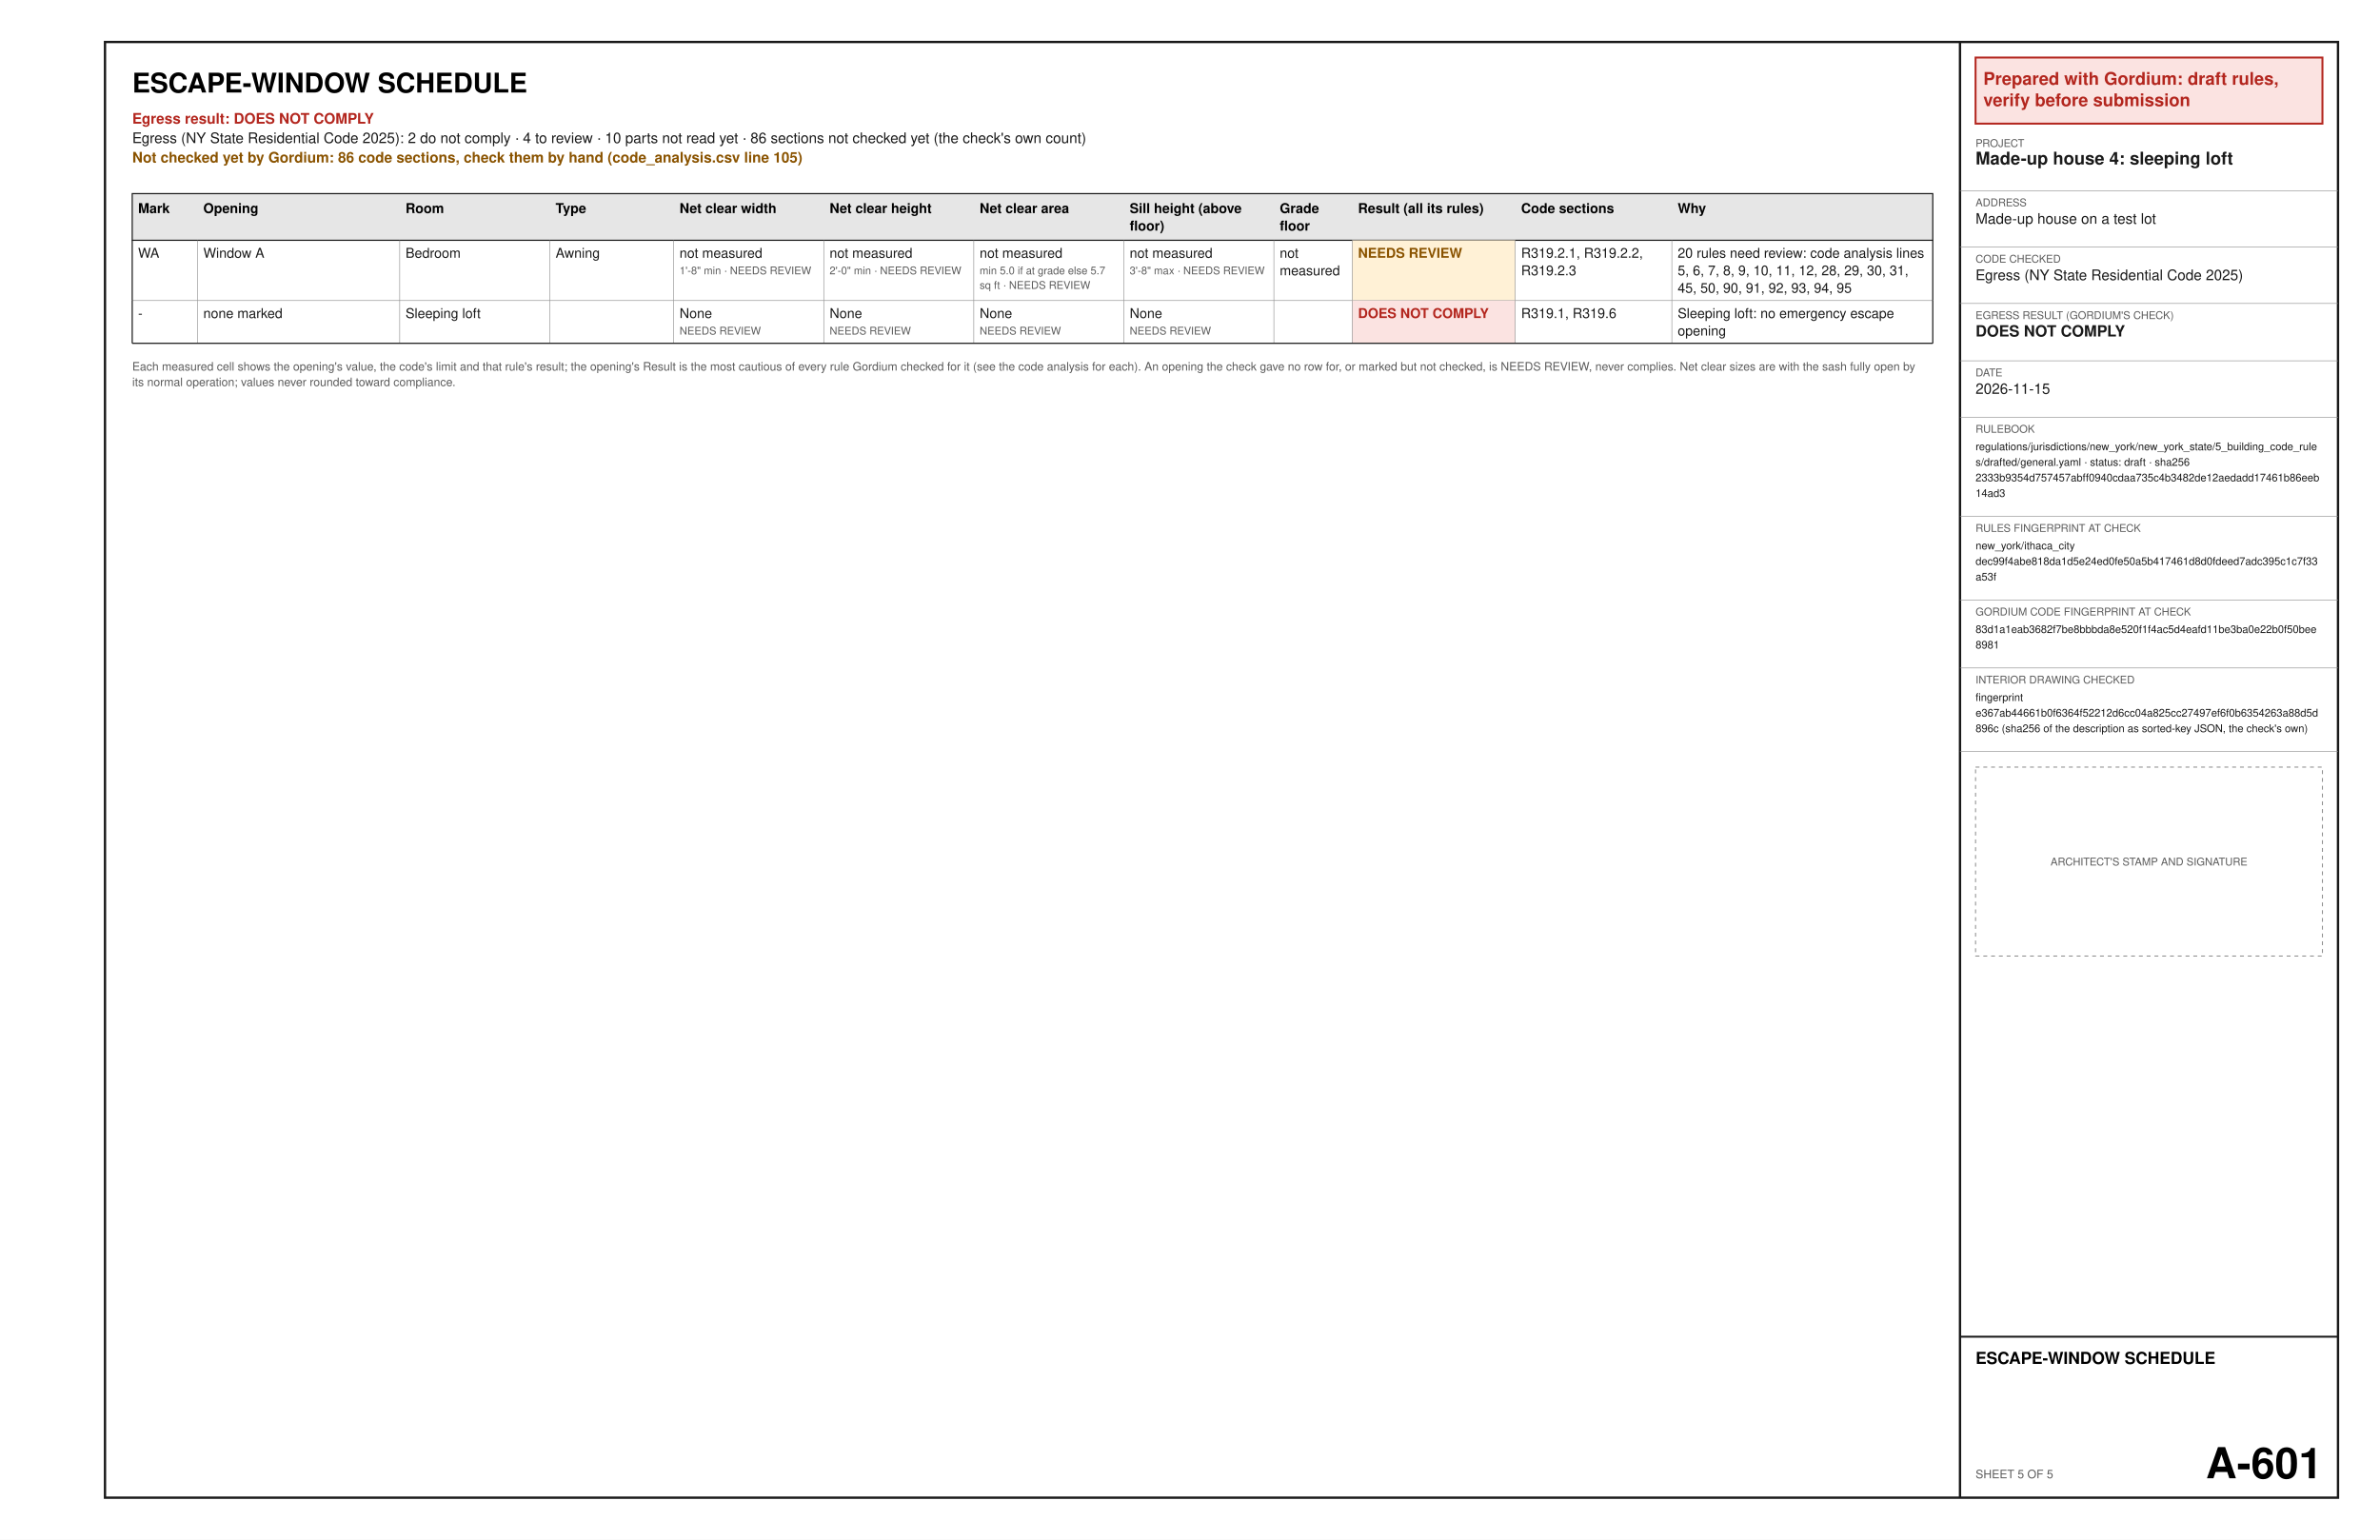
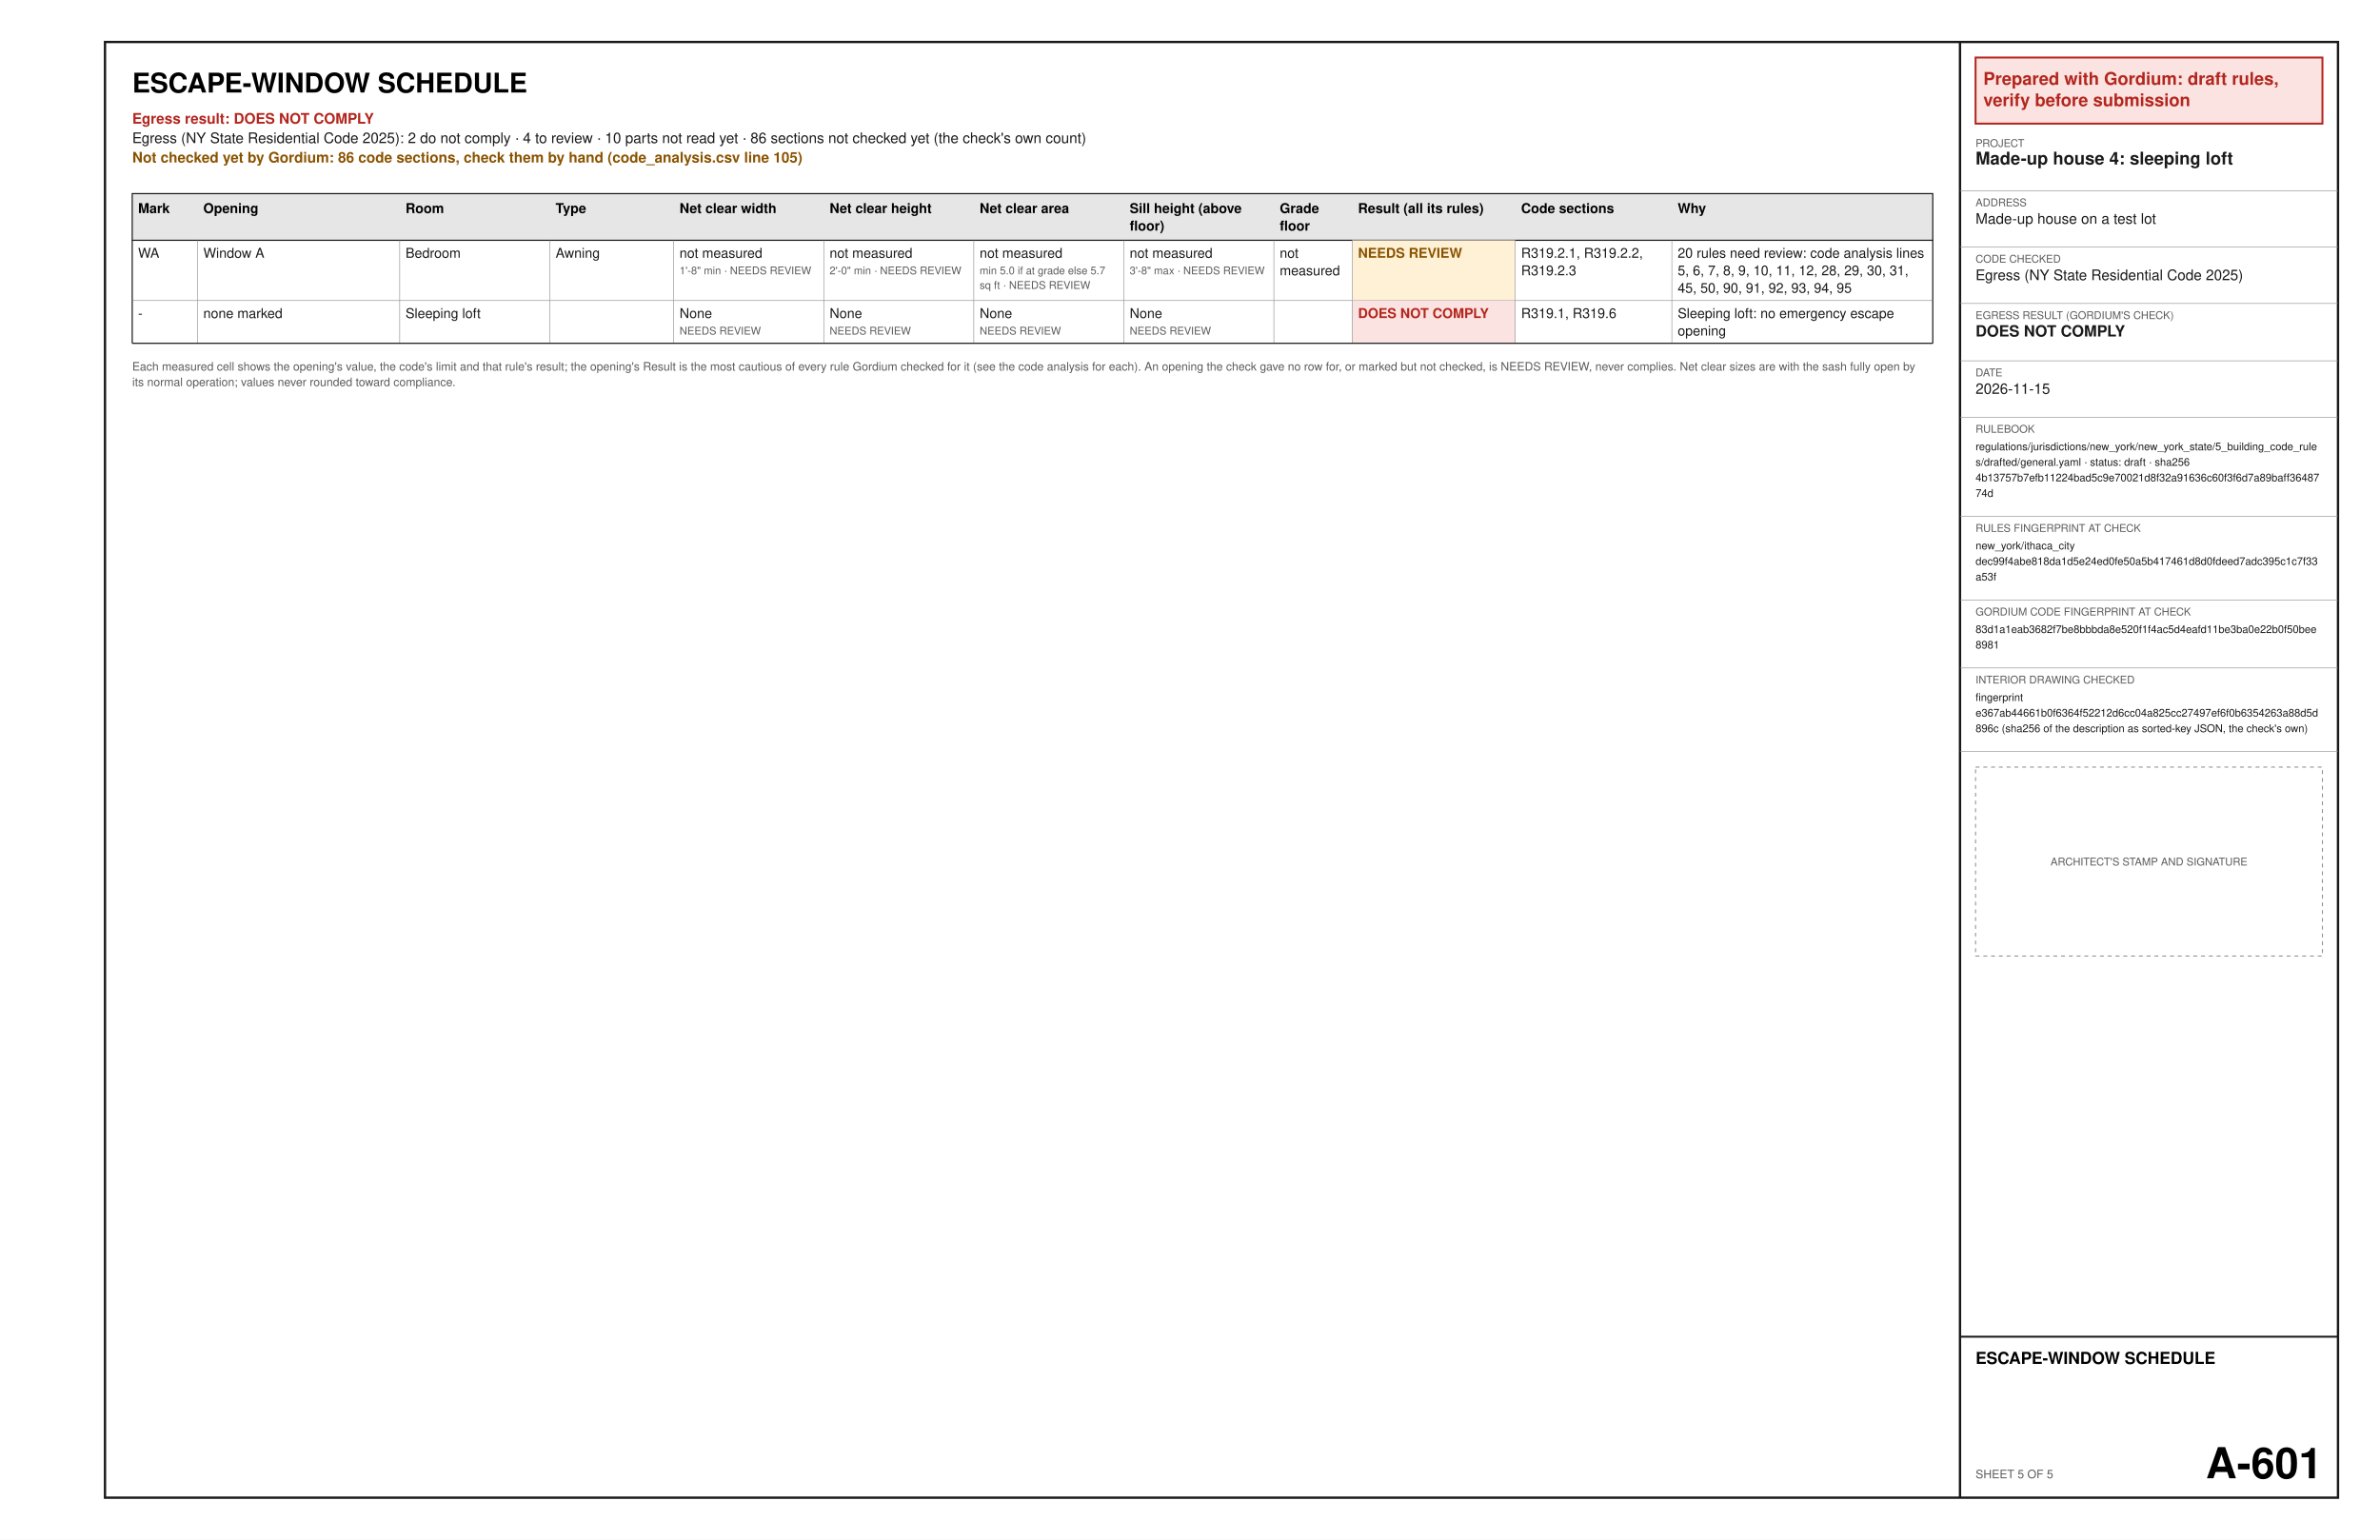
<svg xmlns="http://www.w3.org/2000/svg" width="17in" height="11in" viewBox="0 0 1224 792" font-family="Helvetica, Arial, sans-serif">
  <rect x="0" y="0" width="1224" height="792" fill="#ffffff" />
  <text x="68" y="47.6" font-size="14" font-weight="bold" text-anchor="start" fill="#000000" xml:space="preserve">ESCAPE-WINDOW SCHEDULE</text>
  <text x="68" y="63.6" font-size="7.5" font-weight="bold" text-anchor="start" fill="#b3261e" xml:space="preserve">Egress result: DOES NOT COMPLY</text>
  <text x="68" y="73.6" font-size="7.5" text-anchor="start" fill="#1a1a1a" xml:space="preserve">Egress (NY State Residential Code 2025): 2 do not comply · 4 to review · 10 parts not read yet · 86 sections not checked yet (the check's own count)</text>
  <text x="68" y="83.6" font-size="7.5" font-weight="bold" text-anchor="start" fill="#8a5300" xml:space="preserve">Not checked yet by Gordium: 86 code sections, check them by hand (code_analysis.csv line 105)</text>
  <polygon points="68,99.6 994,99.6 994,123.6 68,123.6" fill="#e6e6e6" stroke="#1a1a1a" stroke-width="0.6" />
  <text x="71" y="109.6" font-size="7" font-weight="bold" text-anchor="start" fill="#000000" xml:space="preserve">Mark</text>
  <text x="104.55" y="109.6" font-size="7" font-weight="bold" text-anchor="start" fill="#000000" xml:space="preserve">Opening</text>
  <text x="208.56" y="109.6" font-size="7" font-weight="bold" text-anchor="start" fill="#000000" xml:space="preserve">Room</text>
  <text x="285.72" y="109.6" font-size="7" font-weight="bold" text-anchor="start" fill="#000000" xml:space="preserve">Type</text>
  <text x="349.47" y="109.6" font-size="7" font-weight="bold" text-anchor="start" fill="#000000" xml:space="preserve">Net clear width</text>
  <text x="426.64" y="109.6" font-size="7" font-weight="bold" text-anchor="start" fill="#000000" xml:space="preserve">Net clear height</text>
  <text x="503.8" y="109.6" font-size="7" font-weight="bold" text-anchor="start" fill="#000000" xml:space="preserve">Net clear area</text>
  <text x="580.97" y="109.6" font-size="7" font-weight="bold" text-anchor="start" fill="#000000" xml:space="preserve">Sill height (above</text>
  <text x="580.97" y="118.6" font-size="7" font-weight="bold" text-anchor="start" fill="#000000" xml:space="preserve">floor)</text>
  <text x="658.14" y="109.6" font-size="7" font-weight="bold" text-anchor="start" fill="#000000" xml:space="preserve">Grade</text>
  <text x="658.14" y="118.6" font-size="7" font-weight="bold" text-anchor="start" fill="#000000" xml:space="preserve">floor</text>
  <text x="698.4" y="109.6" font-size="7" font-weight="bold" text-anchor="start" fill="#000000" xml:space="preserve">Result (all its rules)</text>
  <text x="782.28" y="109.6" font-size="7" font-weight="bold" text-anchor="start" fill="#000000" xml:space="preserve">Code sections</text>
  <text x="862.8" y="109.6" font-size="7" font-weight="bold" text-anchor="start" fill="#000000" xml:space="preserve">Why</text>
  <text x="71" y="132.6" font-size="7" text-anchor="start" fill="#1a1a1a" xml:space="preserve">WA</text>
  <text x="104.55" y="132.6" font-size="7" text-anchor="start" fill="#1a1a1a" xml:space="preserve">Window A</text>
  <text x="208.56" y="132.6" font-size="7" text-anchor="start" fill="#1a1a1a" xml:space="preserve">Bedroom</text>
  <text x="285.72" y="132.6" font-size="7" text-anchor="start" fill="#1a1a1a" xml:space="preserve">Awning</text>
  <text x="349.47" y="132.6" font-size="7" text-anchor="start" fill="#1a1a1a" xml:space="preserve">not measured</text>
  <text x="349.47" y="141.1" font-size="5.5" text-anchor="start" fill="#5a5a5a" xml:space="preserve">1'-8" min · NEEDS REVIEW</text>
  <text x="426.64" y="132.6" font-size="7" text-anchor="start" fill="#1a1a1a" xml:space="preserve">not measured</text>
  <text x="426.64" y="141.1" font-size="5.5" text-anchor="start" fill="#5a5a5a" xml:space="preserve">2'-0" min · NEEDS REVIEW</text>
  <text x="503.8" y="132.6" font-size="7" text-anchor="start" fill="#1a1a1a" xml:space="preserve">not measured</text>
  <text x="503.8" y="141.1" font-size="5.5" text-anchor="start" fill="#5a5a5a" xml:space="preserve">min 5.0 if at grade else 5.7</text>
  <text x="503.8" y="148.6" font-size="5.5" text-anchor="start" fill="#5a5a5a" xml:space="preserve">sq ft · NEEDS REVIEW</text>
  <text x="580.97" y="132.6" font-size="7" text-anchor="start" fill="#1a1a1a" xml:space="preserve">not measured</text>
  <text x="580.97" y="141.1" font-size="5.5" text-anchor="start" fill="#5a5a5a" xml:space="preserve">3'-8" max · NEEDS REVIEW</text>
  <text x="658.14" y="132.6" font-size="7" text-anchor="start" fill="#1a1a1a" xml:space="preserve">not</text>
  <text x="658.14" y="141.6" font-size="7" text-anchor="start" fill="#1a1a1a" xml:space="preserve">measured</text>
  <polygon points="695.4,123.6 779.28,123.6 779.28,154.6 695.4,154.6" fill="#fff1d6" />
  <text x="698.4" y="132.6" font-size="7" font-weight="bold" text-anchor="start" fill="#8a5300" xml:space="preserve">NEEDS REVIEW</text>
  <text x="782.28" y="132.6" font-size="7" text-anchor="start" fill="#1a1a1a" xml:space="preserve">R319.2.1, R319.2.2,</text>
  <text x="782.28" y="141.6" font-size="7" text-anchor="start" fill="#1a1a1a" xml:space="preserve">R319.2.3</text>
  <text x="862.8" y="132.6" font-size="7" text-anchor="start" fill="#1a1a1a" xml:space="preserve">20 rules need review: code analysis lines</text>
  <text x="862.8" y="141.6" font-size="7" text-anchor="start" fill="#1a1a1a" xml:space="preserve">5, 6, 7, 8, 9, 10, 11, 12, 28, 29, 30, 31,</text>
  <text x="862.8" y="150.6" font-size="7" text-anchor="start" fill="#1a1a1a" xml:space="preserve">45, 50, 90, 91, 92, 93, 94, 95</text>
  <line x1="68" y1="154.6" x2="994" y2="154.6" stroke="#8c8c8c" stroke-width="0.3" />
  <line x1="101.55" y1="123.6" x2="101.55" y2="154.6" stroke="#8c8c8c" stroke-width="0.3" />
  <line x1="205.56" y1="123.6" x2="205.56" y2="154.6" stroke="#8c8c8c" stroke-width="0.3" />
  <line x1="282.72" y1="123.6" x2="282.72" y2="154.6" stroke="#8c8c8c" stroke-width="0.3" />
  <line x1="346.47" y1="123.6" x2="346.47" y2="154.6" stroke="#8c8c8c" stroke-width="0.3" />
  <line x1="423.64" y1="123.6" x2="423.64" y2="154.6" stroke="#8c8c8c" stroke-width="0.3" />
  <line x1="500.8" y1="123.6" x2="500.8" y2="154.6" stroke="#8c8c8c" stroke-width="0.3" />
  <line x1="577.97" y1="123.6" x2="577.97" y2="154.6" stroke="#8c8c8c" stroke-width="0.3" />
  <line x1="655.14" y1="123.6" x2="655.14" y2="154.6" stroke="#8c8c8c" stroke-width="0.3" />
  <line x1="695.4" y1="123.6" x2="695.4" y2="154.6" stroke="#8c8c8c" stroke-width="0.3" />
  <line x1="779.28" y1="123.6" x2="779.28" y2="154.6" stroke="#8c8c8c" stroke-width="0.3" />
  <line x1="859.8" y1="123.6" x2="859.8" y2="154.6" stroke="#8c8c8c" stroke-width="0.3" />
  <line x1="68" y1="123.6" x2="68" y2="154.6" stroke="#1a1a1a" stroke-width="0.6" />
  <line x1="994" y1="123.6" x2="994" y2="154.6" stroke="#1a1a1a" stroke-width="0.6" />
  <text x="71" y="163.6" font-size="7" text-anchor="start" fill="#1a1a1a" xml:space="preserve">-</text>
  <text x="104.55" y="163.6" font-size="7" text-anchor="start" fill="#1a1a1a" xml:space="preserve">none marked</text>
  <text x="208.56" y="163.6" font-size="7" text-anchor="start" fill="#1a1a1a" xml:space="preserve">Sleeping loft</text>
  <text x="285.72" y="163.6" font-size="7" text-anchor="start" fill="#1a1a1a" xml:space="preserve" />
  <text x="349.47" y="163.6" font-size="7" text-anchor="start" fill="#1a1a1a" xml:space="preserve">None</text>
  <text x="349.47" y="172.1" font-size="5.5" text-anchor="start" fill="#5a5a5a" xml:space="preserve">NEEDS REVIEW</text>
  <text x="426.64" y="163.6" font-size="7" text-anchor="start" fill="#1a1a1a" xml:space="preserve">None</text>
  <text x="426.64" y="172.1" font-size="5.5" text-anchor="start" fill="#5a5a5a" xml:space="preserve">NEEDS REVIEW</text>
  <text x="503.8" y="163.6" font-size="7" text-anchor="start" fill="#1a1a1a" xml:space="preserve">None</text>
  <text x="503.8" y="172.1" font-size="5.5" text-anchor="start" fill="#5a5a5a" xml:space="preserve">NEEDS REVIEW</text>
  <text x="580.97" y="163.6" font-size="7" text-anchor="start" fill="#1a1a1a" xml:space="preserve">None</text>
  <text x="580.97" y="172.1" font-size="5.5" text-anchor="start" fill="#5a5a5a" xml:space="preserve">NEEDS REVIEW</text>
  <text x="658.14" y="163.6" font-size="7" text-anchor="start" fill="#1a1a1a" xml:space="preserve" />
  <polygon points="695.4,154.6 779.28,154.6 779.28,176.6 695.4,176.6" fill="#fbe3e1" />
  <text x="698.4" y="163.6" font-size="7" font-weight="bold" text-anchor="start" fill="#b3261e" xml:space="preserve">DOES NOT COMPLY</text>
  <text x="782.28" y="163.6" font-size="7" text-anchor="start" fill="#1a1a1a" xml:space="preserve">R319.1, R319.6</text>
  <text x="862.8" y="163.6" font-size="7" text-anchor="start" fill="#1a1a1a" xml:space="preserve">Sleeping loft: no emergency escape</text>
  <text x="862.8" y="172.6" font-size="7" text-anchor="start" fill="#1a1a1a" xml:space="preserve">opening</text>
  <line x1="68" y1="176.6" x2="994" y2="176.6" stroke="#8c8c8c" stroke-width="0.3" />
  <line x1="101.55" y1="154.6" x2="101.55" y2="176.6" stroke="#8c8c8c" stroke-width="0.3" />
  <line x1="205.56" y1="154.6" x2="205.56" y2="176.6" stroke="#8c8c8c" stroke-width="0.3" />
  <line x1="282.72" y1="154.6" x2="282.72" y2="176.6" stroke="#8c8c8c" stroke-width="0.3" />
  <line x1="346.47" y1="154.6" x2="346.47" y2="176.6" stroke="#8c8c8c" stroke-width="0.3" />
  <line x1="423.64" y1="154.6" x2="423.64" y2="176.6" stroke="#8c8c8c" stroke-width="0.3" />
  <line x1="500.8" y1="154.6" x2="500.8" y2="176.6" stroke="#8c8c8c" stroke-width="0.3" />
  <line x1="577.97" y1="154.6" x2="577.97" y2="176.6" stroke="#8c8c8c" stroke-width="0.3" />
  <line x1="655.14" y1="154.6" x2="655.14" y2="176.6" stroke="#8c8c8c" stroke-width="0.3" />
  <line x1="695.4" y1="154.6" x2="695.4" y2="176.6" stroke="#8c8c8c" stroke-width="0.3" />
  <line x1="779.28" y1="154.6" x2="779.28" y2="176.6" stroke="#8c8c8c" stroke-width="0.3" />
  <line x1="859.8" y1="154.6" x2="859.8" y2="176.6" stroke="#8c8c8c" stroke-width="0.3" />
  <line x1="68" y1="154.6" x2="68" y2="176.6" stroke="#1a1a1a" stroke-width="0.6" />
  <line x1="994" y1="154.6" x2="994" y2="176.6" stroke="#1a1a1a" stroke-width="0.6" />
  <line x1="68" y1="176.6" x2="994" y2="176.6" stroke="#1a1a1a" stroke-width="0.6" />
  <text x="68" y="190.6" font-size="6" text-anchor="start" fill="#5a5a5a" xml:space="preserve">Each measured cell shows the opening's value, the code's limit and that rule's result; the opening's Result is the most cautious of every rule Gordium checked for it (see the code analysis for each). An opening the check gave no row for, or marked but not checked, is NEEDS REVIEW, never complies. Net clear sizes are with the sash fully open by</text>
  <text x="68" y="198.6" font-size="6" text-anchor="start" fill="#5a5a5a" xml:space="preserve">its normal operation; values never rounded toward compliance.</text>
  <polygon points="54,21.6 1202.4,21.6 1202.4,770.4 54,770.4" fill="none" stroke="#1a1a1a" stroke-width="1.2" />
  <line x1="1008" y1="21.6" x2="1008" y2="770.4" stroke="#1a1a1a" stroke-width="1.2" />
  <polygon points="1016,29.6 1194.4,29.6 1194.4,63.6 1016,63.6" fill="#fbe3e1" stroke="#b3261e" stroke-width="1" />
  <text x="1020" y="43.6" font-size="9" font-weight="bold" text-anchor="start" fill="#b3261e" xml:space="preserve">Prepared with Gordium: draft rules,</text>
  <text x="1020" y="54.6" font-size="9" font-weight="bold" text-anchor="start" fill="#b3261e" xml:space="preserve">verify before submission</text>
  <text x="1016" y="75.6" font-size="5.5" text-anchor="start" fill="#5a5a5a" xml:space="preserve">PROJECT</text>
  <text x="1016" y="84.6" font-size="9" font-weight="bold" text-anchor="start" fill="#1a1a1a" xml:space="preserve">Made-up house 4: sleeping loft</text>
  <line x1="1008" y1="98.1" x2="1202.4" y2="98.1" stroke="#8c8c8c" stroke-width="0.3" />
  <text x="1016" y="106.1" font-size="5.5" text-anchor="start" fill="#5a5a5a" xml:space="preserve">ADDRESS</text>
  <text x="1016" y="115.1" font-size="7.5" text-anchor="start" fill="#1a1a1a" xml:space="preserve">Made-up house on a test lot</text>
  <line x1="1008" y1="127.1" x2="1202.4" y2="127.1" stroke="#8c8c8c" stroke-width="0.3" />
  <text x="1016" y="135.1" font-size="5.5" text-anchor="start" fill="#5a5a5a" xml:space="preserve">CODE CHECKED</text>
  <text x="1016" y="144.1" font-size="7.5" text-anchor="start" fill="#1a1a1a" xml:space="preserve">Egress (NY State Residential Code 2025)</text>
  <line x1="1008" y1="156.1" x2="1202.4" y2="156.1" stroke="#8c8c8c" stroke-width="0.3" />
  <text x="1016" y="164.1" font-size="5.5" text-anchor="start" fill="#5a5a5a" xml:space="preserve">EGRESS RESULT (GORDIUM'S CHECK)</text>
  <text x="1016" y="173.1" font-size="8" font-weight="bold" text-anchor="start" fill="#1a1a1a" xml:space="preserve">DOES NOT COMPLY</text>
  <line x1="1008" y1="185.6" x2="1202.4" y2="185.6" stroke="#8c8c8c" stroke-width="0.3" />
  <text x="1016" y="193.6" font-size="5.5" text-anchor="start" fill="#5a5a5a" xml:space="preserve">DATE</text>
  <text x="1016" y="202.6" font-size="7.5" text-anchor="start" fill="#1a1a1a" xml:space="preserve">2026-11-15</text>
  <line x1="1008" y1="214.6" x2="1202.4" y2="214.6" stroke="#8c8c8c" stroke-width="0.3" />
  <text x="1016" y="222.6" font-size="5.5" text-anchor="start" fill="#5a5a5a" xml:space="preserve">RULEBOOK</text>
  <text x="1016" y="231.6" font-size="5.5" text-anchor="start" fill="#1a1a1a" xml:space="preserve">regulations/jurisdictions/new_york/new_york_state/5_building_code_rule</text>
  <text x="1016" y="239.6" font-size="5.5" text-anchor="start" fill="#1a1a1a" xml:space="preserve">s/drafted/general.yaml · status: draft · sha256</text>
-   <text x="1016" y="247.6" font-size="5.5" text-anchor="start" fill="#1a1a1a" xml:space="preserve">2333b9354d757457abff0940cdaa735c4b3482de12aedadd17461b86eeb</text>
-   <text x="1016" y="255.6" font-size="5.5" text-anchor="start" fill="#1a1a1a" xml:space="preserve">14ad3</text>
+   <text x="1016" y="247.6" font-size="5.5" text-anchor="start" fill="#1a1a1a" xml:space="preserve">4b13757b7efb11224bad5c9e70021d8f32a91636c60f3f6d7a89baff36487</text>
+   <text x="1016" y="255.6" font-size="5.5" text-anchor="start" fill="#1a1a1a" xml:space="preserve">74d</text>
  <line x1="1008" y1="265.6" x2="1202.4" y2="265.6" stroke="#8c8c8c" stroke-width="0.3" />
  <text x="1016" y="273.6" font-size="5.5" text-anchor="start" fill="#5a5a5a" xml:space="preserve">RULES FINGERPRINT AT CHECK</text>
  <text x="1016" y="282.6" font-size="5.5" text-anchor="start" fill="#1a1a1a" xml:space="preserve">new_york/ithaca_city</text>
  <text x="1016" y="290.6" font-size="5.5" text-anchor="start" fill="#1a1a1a" xml:space="preserve">dec99f4abe818da1d5e24ed0fe50a5b417461d8d0fdeed7adc395c1c7f33</text>
  <text x="1016" y="298.6" font-size="5.5" text-anchor="start" fill="#1a1a1a" xml:space="preserve">a53f</text>
  <line x1="1008" y1="308.6" x2="1202.4" y2="308.6" stroke="#8c8c8c" stroke-width="0.3" />
  <text x="1016" y="316.6" font-size="5.5" text-anchor="start" fill="#5a5a5a" xml:space="preserve">GORDIUM CODE FINGERPRINT AT CHECK</text>
  <text x="1016" y="325.6" font-size="5.5" text-anchor="start" fill="#1a1a1a" xml:space="preserve">83d1a1eab3682f7be8bbbda8e520f1f4ac5d4eafd11be3ba0e22b0f50bee</text>
  <text x="1016" y="333.6" font-size="5.5" text-anchor="start" fill="#1a1a1a" xml:space="preserve">8981</text>
  <line x1="1008" y1="343.6" x2="1202.4" y2="343.6" stroke="#8c8c8c" stroke-width="0.3" />
  <text x="1016" y="351.6" font-size="5.5" text-anchor="start" fill="#5a5a5a" xml:space="preserve">INTERIOR DRAWING CHECKED</text>
  <text x="1016" y="360.6" font-size="5.5" text-anchor="start" fill="#1a1a1a" xml:space="preserve">fingerprint</text>
  <text x="1016" y="368.6" font-size="5.5" text-anchor="start" fill="#1a1a1a" xml:space="preserve">e367ab44661b0f6364f52212d6cc04a825cc27497ef6f0b6354263a88d5d</text>
  <text x="1016" y="376.6" font-size="5.5" text-anchor="start" fill="#1a1a1a" xml:space="preserve">896c (sha256 of the description as sorted-key JSON, the check's own)</text>
  <line x1="1008" y1="386.6" x2="1202.4" y2="386.6" stroke="#8c8c8c" stroke-width="0.3" />
  <polygon points="1016,394.6 1194.4,394.6 1194.4,491.8 1016,491.8" fill="none" stroke="#8c8c8c" stroke-width="0.5" stroke-dasharray="2 2" />
  <text x="1105.2" y="445.2" font-size="5.5" text-anchor="middle" fill="#5a5a5a" xml:space="preserve">ARCHITECT'S STAMP AND SIGNATURE</text>
  <line x1="1008" y1="687.6" x2="1202.4" y2="687.6" stroke="#1a1a1a" stroke-width="1" />
  <text x="1016" y="701.6" font-size="8.5" font-weight="bold" text-anchor="start" fill="#000000" xml:space="preserve">ESCAPE-WINDOW SCHEDULE</text>
  <text x="1016" y="760.4" font-size="6" text-anchor="start" fill="#5a5a5a" xml:space="preserve">SHEET 5 OF 5</text>
  <text x="1194.4" y="760.4" font-size="22" font-weight="bold" text-anchor="end" fill="#000000" xml:space="preserve">A-601</text>
</svg>
